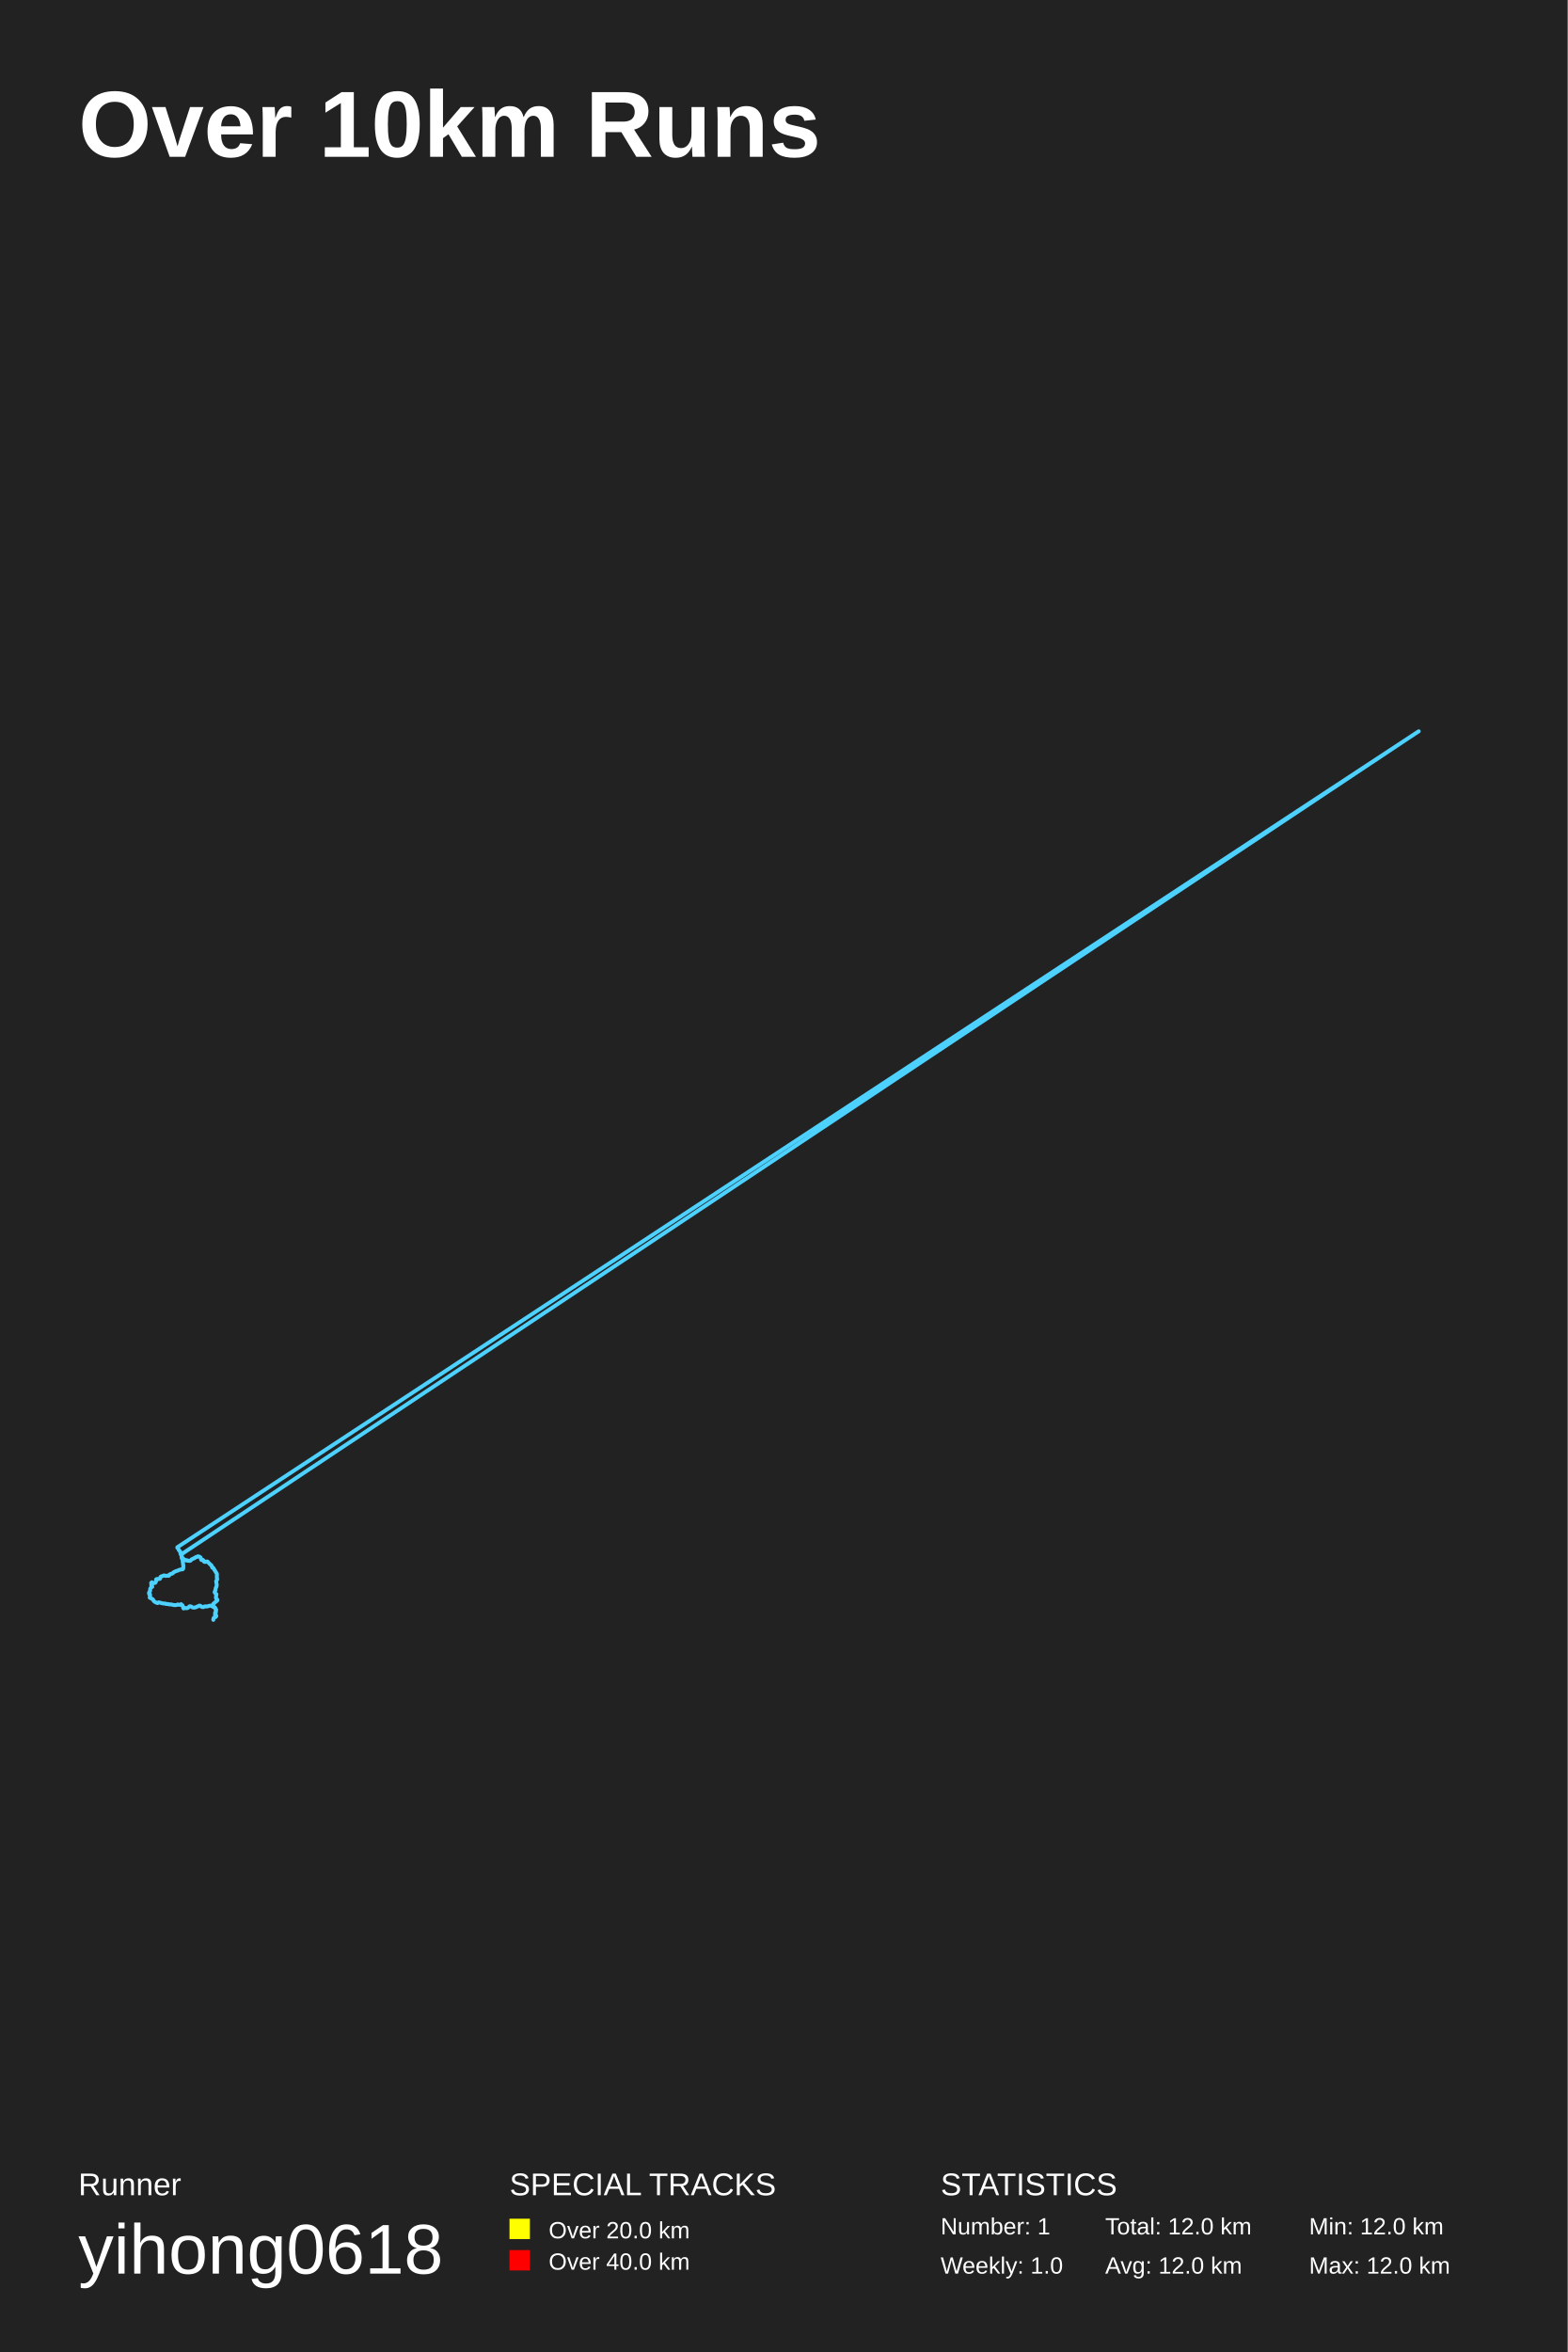
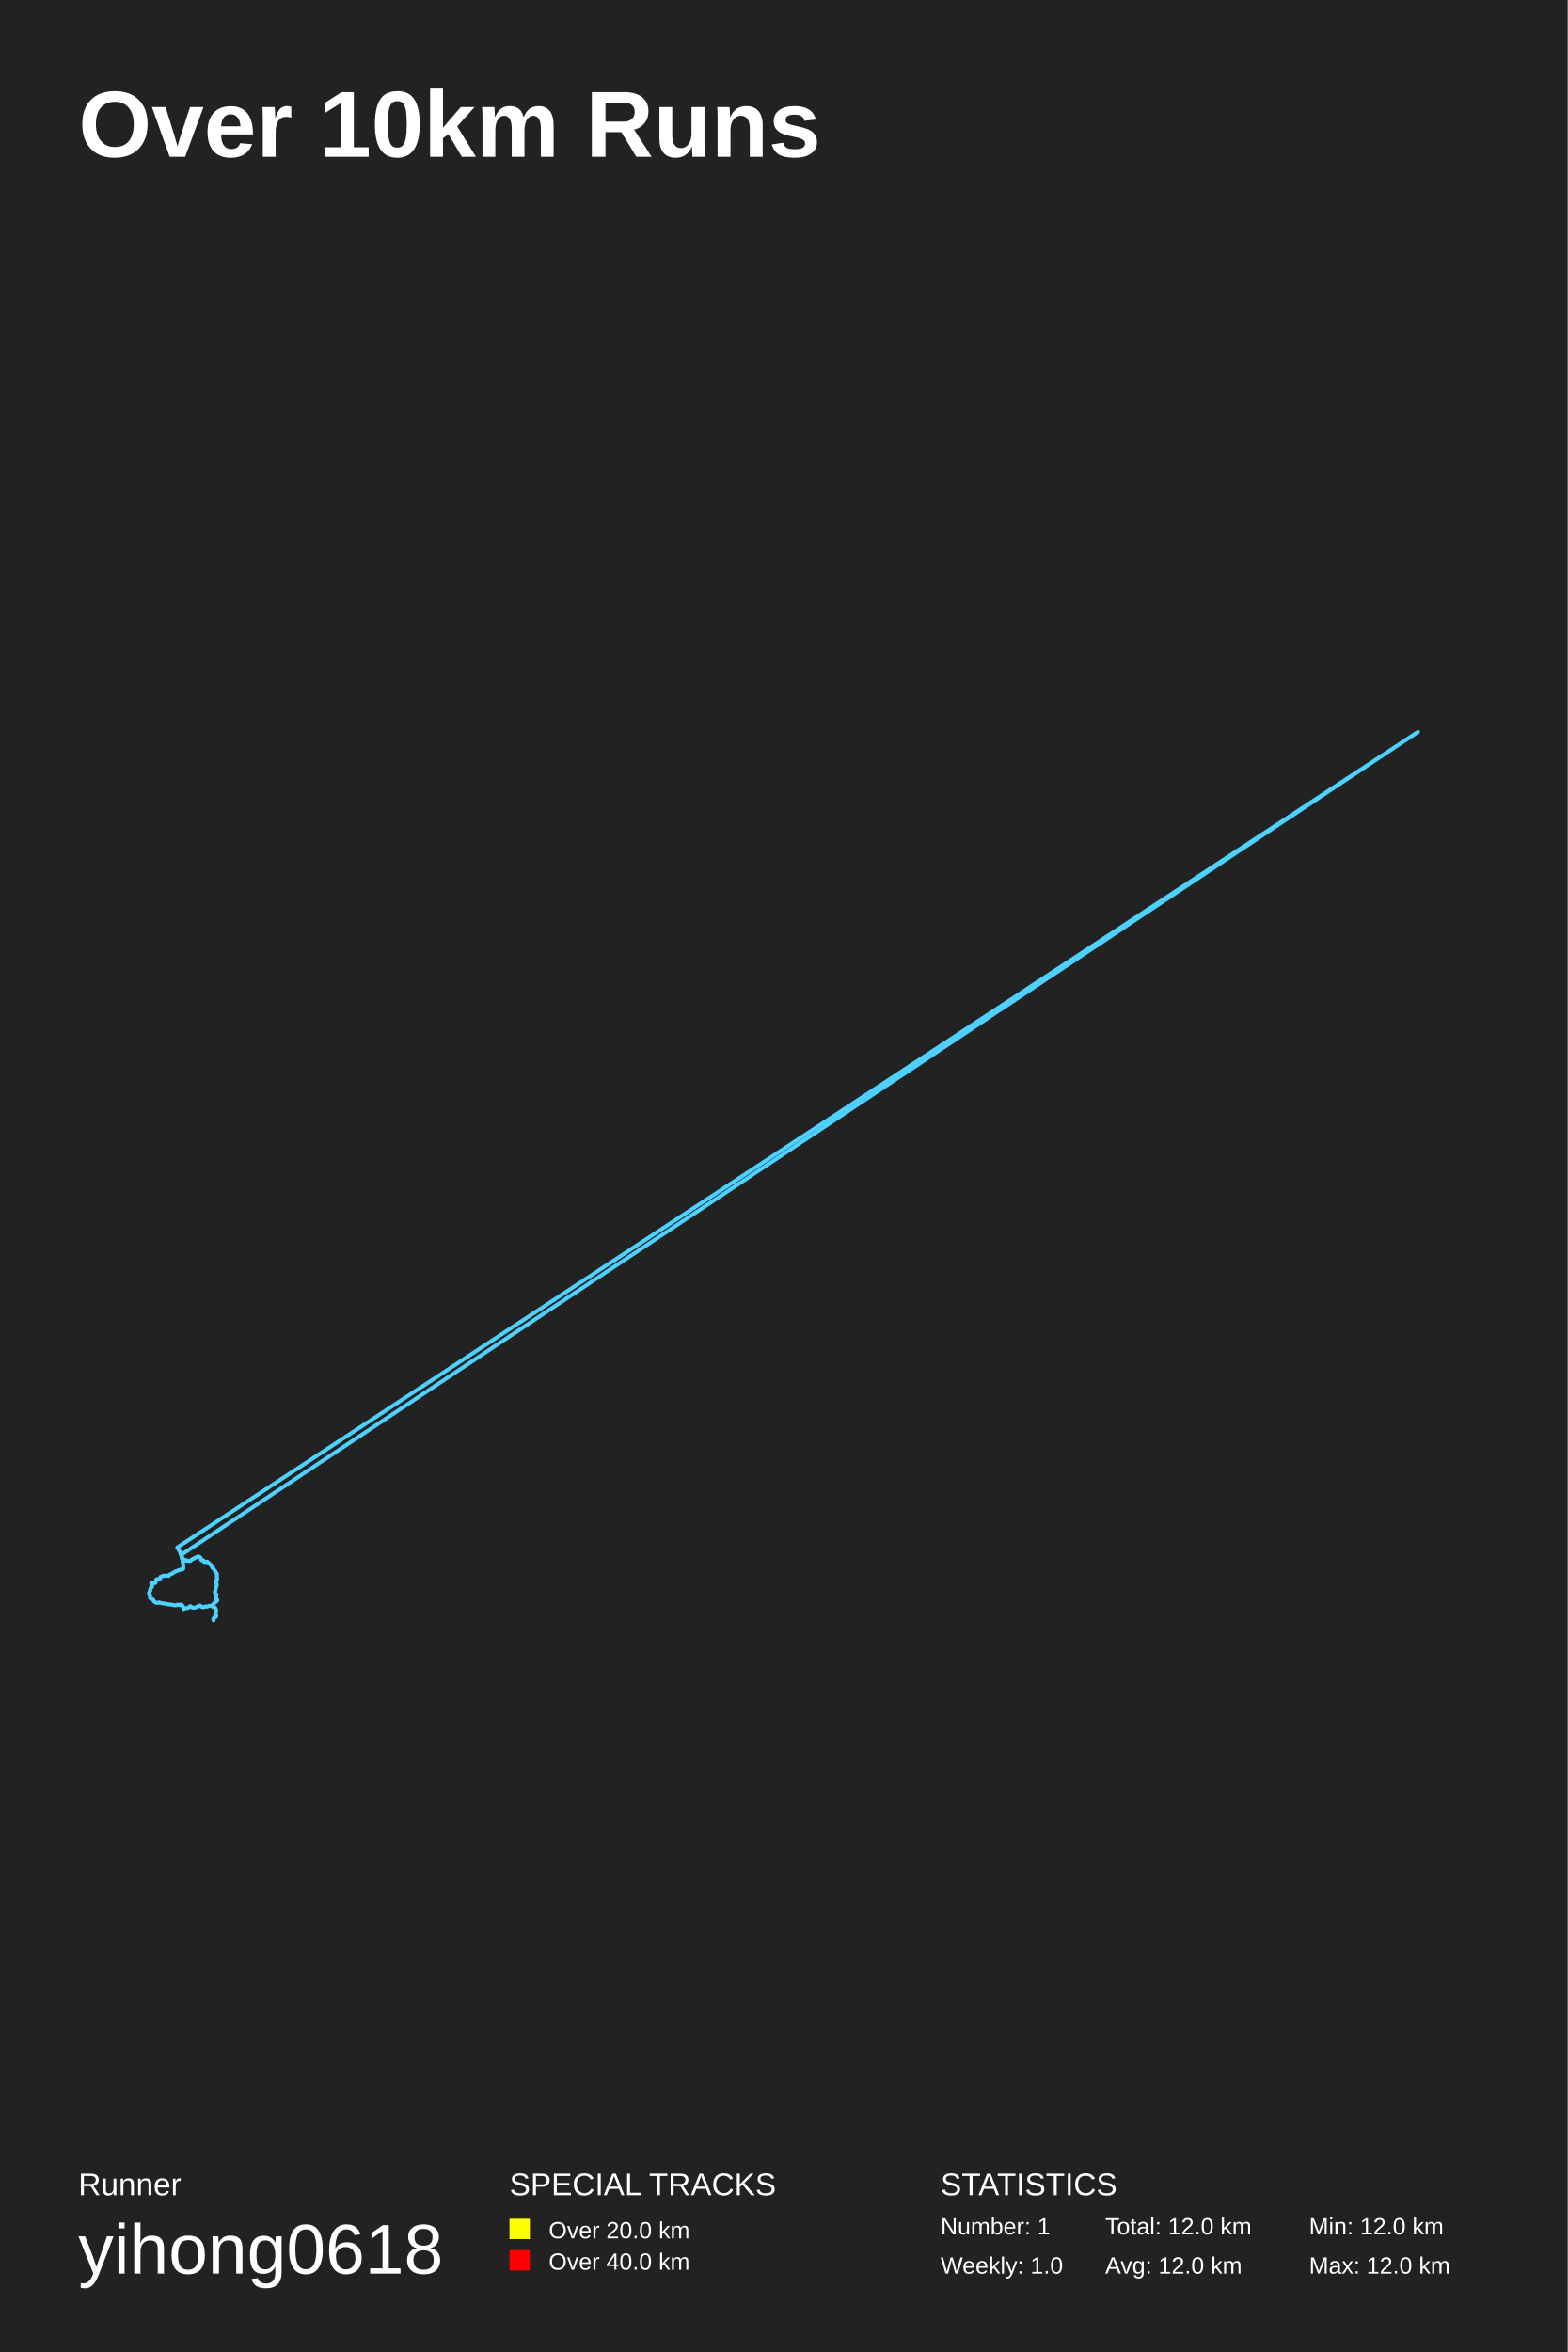
<svg xmlns="http://www.w3.org/2000/svg" baseProfile="full" height="300mm" version="1.1" viewBox="0,0,200,300" width="200mm">
  <defs />
  <rect fill="#222222" height="300" width="200" x="0" y="0" />
  <text fill="#FFFFFF" style="font-size:12px; font-family:Arial; font-weight:bold;" x="10" y="20">Over 10km Runs</text>
  <text fill="#FFFFFF" style="font-size:4px; font-family:Arial" x="10" y="280">Runner</text>
  <text fill="#FFFFFF" style="font-size:9px; font-family:Arial" x="10" y="290">yihong0618</text>
  <text fill="#FFFFFF" style="font-size:4px; font-family:Arial" x="65" y="280">SPECIAL TRACKS</text>
  <rect fill="yellow" height="2.6" width="2.6" x="65" y="283" />
  <text fill="#FFFFFF" style="font-size:3px; font-family:Arial" x="70" y="285.5">Over 20.0 km</text>
  <rect fill="red" height="2.6" width="2.6" x="65" y="287" />
  <text fill="#FFFFFF" style="font-size:3px; font-family:Arial" x="70" y="289.5">Over 40.0 km</text>
  <text fill="#FFFFFF" style="font-size:4px; font-family:Arial" x="120" y="280">STATISTICS</text>
  <text fill="#FFFFFF" style="font-size:3px; font-family:Arial" x="120" y="285">Number: 1</text>
  <text fill="#FFFFFF" style="font-size:3px; font-family:Arial" x="120" y="290">Weekly: 1.0</text>
  <text fill="#FFFFFF" style="font-size:3px; font-family:Arial" x="141" y="285">Total: 12.0 km</text>
  <text fill="#FFFFFF" style="font-size:3px; font-family:Arial" x="141" y="290">Avg: 12.0 km</text>
  <text fill="#FFFFFF" style="font-size:3px; font-family:Arial" x="167" y="285">Min: 12.0 km</text>
  <text fill="#FFFFFF" style="font-size:3px; font-family:Arial" x="167" y="290">Max: 12.0 km</text>
-   <polyline fill="none" opacity="1" points="27.428,205.934 27.476,205.829 27.443,205.692 27.533,205.592 27.538,205.465 27.576,205.355 27.485,205.265 27.485,205.128 27.4,205.033 27.3,204.96 27.229,204.96 27.224,204.96 27.248,204.965 27.214,204.97 27.224,204.976 27.229,204.965 27.219,204.97 27.21,204.976 27.214,204.981 27.219,204.976 27.129,204.86 27.134,204.749 27.153,204.681 27.205,204.586 27.267,204.523 27.338,204.47 27.4,204.407 27.495,204.328 27.59,204.254 27.685,204.18 27.728,204.106 27.718,204.027 27.628,203.959 27.571,203.875 27.538,203.748 27.566,203.664 27.58,203.58 27.566,203.474 27.614,203.353 27.533,203.274 27.476,203.237 27.447,203.19 27.381,203.09 27.428,202.926 27.485,202.858 27.5,202.742 27.504,202.616 27.552,202.495 27.609,202.4 27.628,202.273 27.652,202.189 27.637,202.078 27.623,201.984 27.609,201.894 27.595,201.815 27.58,201.683 27.652,201.557 27.704,201.462 27.699,201.367 27.661,201.251 27.675,201.13 27.661,201.009 27.675,200.862 27.671,200.74 27.195,199.971 27.143,199.977 27.077,199.95 27.053,199.855 27.029,199.792 27.001,199.766 26.991,199.713 26.967,199.645 26.906,199.613 26.849,199.56 26.787,199.502 26.768,199.502 26.701,199.413 26.644,199.36 26.545,199.276 26.488,199.186 26.435,199.165 26.359,199.181 26.26,199.202 26.188,199.228 26.093,199.223 26.017,199.176 25.989,199.086 25.946,199.023 25.889,198.97 25.794,198.976 25.713,198.986 25.713,198.939 25.713,198.923 25.727,198.933 25.723,198.923 25.694,198.944 25.68,198.939 25.685,198.955 25.68,198.965 25.685,198.955 25.685,198.949 25.699,198.933 25.694,198.912 25.623,198.818 25.618,198.749 25.59,198.67 25.556,198.628 25.528,198.623 25.471,198.586 25.419,198.544 25.352,198.554 25.295,198.517 25.267,198.517 25.267,198.507 25.195,198.538 25.134,198.565 25.086,198.602 25.029,198.591 24.977,198.623 24.929,198.654 24.848,198.686 24.82,198.744 24.772,198.754 24.72,198.781 24.658,198.802 24.606,198.833 24.521,198.865 24.44,198.902 24.373,198.986 24.297,199.065 24.217,199.092 24.155,199.081 24.079,199.086 24.003,199.076 23.941,199.076 23.965,199.049 23.965,199.049 23.984,199.06 23.946,199.076 23.913,199.055 23.851,199.002 23.799,198.997 23.742,199.039 23.684,198.986 23.618,198.976 23.547,199.002 23.485,198.923 23.437,198.849 23.366,198.828 23.357,198.807 23.342,198.802 23.304,198.733 23.252,198.686 23.195,198.696 23.2,198.696 23.19,198.681 23.171,198.649 23.186,198.575 23.195,198.507 23.181,198.459 23.124,198.396 23.105,198.354 23.086,198.301 23.053,198.238 23.029,198.159 23.01,198.064 22.991,197.906 22.92,197.859 22.886,197.775 22.829,197.743 22.806,197.701 22.777,197.606 22.72,197.527 22.677,197.464 22.668,197.411 22.639,197.406 22.625,197.422 22.649,197.422 22.649,197.422 22.635,197.416 22.644,197.422 22.644,197.406 22.682,197.395 22.706,197.332 22.692,197.337 22.639,197.348 22.639,197.353 22.625,197.364 22.62,197.374 22.63,197.369 22.63,197.364 22.63,197.358 22.63,197.353 22.635,197.353 22.639,197.343 181.0,93.276 180.91,93.334 180.815,93.392 180.815,93.392 180.815,93.392 180.724,93.45 180.724,93.45 23.086,198.291 23.129,198.365 23.181,198.449 23.181,198.538 23.171,198.638 23.181,198.739 23.224,198.823 23.281,198.907 23.314,199.007 23.3,199.134 23.323,199.239 23.347,199.408 23.357,199.539 23.38,199.634 23.385,199.75 23.38,199.898 23.371,200.008 23.371,200.077 23.3,200.166 23.133,200.166 23.019,200.214 22.905,200.224 22.796,200.272 22.668,200.335 22.568,200.366 22.444,200.398 22.373,200.435 22.273,200.488 22.178,200.53 22.093,200.593 22.079,200.635 22.05,200.651 22.05,200.646 22.017,200.672 21.969,200.714 21.889,200.735 21.789,200.74 21.727,200.788 21.637,200.835 21.613,200.883 21.57,200.972 21.49,200.998 21.409,200.967 21.328,200.967 21.223,200.998 21.133,201.014 21.052,200.983 20.972,200.951 20.881,200.951 20.81,200.993 20.763,200.998 20.691,201.051 20.611,201.067 20.53,201.088 20.473,201.141 20.44,201.22 20.43,201.299 20.43,201.351 20.368,201.367 20.345,201.399 20.311,201.399 20.231,201.42 20.135,201.404 20.059,201.388 19.96,201.425 19.912,201.452 19.931,201.488 19.931,201.557 19.926,201.615 19.898,201.652 19.903,201.683 19.893,201.736 19.865,201.799 19.822,201.878 19.732,201.905 19.651,201.91 19.589,201.931 19.513,201.978 19.451,201.984 19.428,201.952 19.375,201.926 19.366,201.926 19.342,201.878 19.328,201.873 19.356,201.862 19.371,201.815 19.356,201.841 19.328,201.857 19.28,201.915 19.333,202.031 19.299,202.184 19.375,202.294 19.428,202.4 19.333,202.447 19.238,202.526 19.157,202.658 19.157,202.811 19.147,202.932 19.052,203.058 19.01,203.19 19.038,203.343 19.133,203.358 19.152,203.458 19.147,203.532 19.119,203.632 19.1,203.785 19.195,203.827 19.295,203.89 19.409,203.938 19.523,204.022 19.575,204.159 19.684,204.264 19.831,204.364 19.969,204.428 20.107,204.475 20.235,204.38 20.383,204.407 20.535,204.459 20.696,204.496 20.858,204.523 21.01,204.538 21.071,204.528 21.166,204.586 21.285,204.591 21.414,204.591 21.528,204.628 21.637,204.644 21.789,204.638 21.908,204.665 22.022,204.686 22.131,204.723 22.264,204.728 22.43,204.738 22.563,204.707 22.673,204.649 22.768,204.67 22.901,204.707 23.024,204.691 23.105,204.612 23.148,204.707 23.281,204.76 23.347,204.923 23.357,205.06 23.418,205.16 23.456,205.149 23.632,205.097 23.78,205.134 23.96,205.097 24.084,204.976 24.212,204.881 24.378,204.902 24.478,204.991 24.611,205.044 24.829,205.049 24.925,205.023 25.043,204.981 25.162,204.912 25.314,204.881 25.433,204.796 25.528,204.812 25.651,204.881 25.761,204.976 25.884,204.976 25.974,204.981 26.065,204.918 26.203,204.886 26.35,204.912 26.478,204.891 26.602,204.854 26.692,204.823 26.782,204.802 26.906,204.812 27.043,204.881 27.167,204.896 27.238,204.933 27.357,204.976 27.457,205.076 27.481,205.202 27.58,205.318 27.552,205.455 27.547,205.602 27.509,205.739 27.476,205.871 27.538,205.992 27.595,206.113 27.533,206.229 27.395,206.292 27.281,206.345 27.229,206.466 27.214,206.614" stroke="#4DD2FF" stroke-dasharray="none" stroke-linecap="round" stroke-linejoin="round" stroke-width="0.5" />
+   <polyline fill="none" opacity="1" points="27.457,205.91 27.462,205.795 27.49,205.663 27.542,205.563 27.566,205.436 27.552,205.326 27.471,205.226 27.457,205.115 27.367,205.02 27.229,204.968 27.229,204.983 27.248,204.983 27.243,204.989 27.214,204.989 27.229,204.989 27.219,204.989 27.21,204.994 27.214,204.999 27.214,204.989 27.186,204.978 27.134,204.825 27.148,204.741 27.167,204.652 27.234,204.578 27.291,204.515 27.343,204.472 27.443,204.404 27.538,204.33 27.637,204.225 27.699,204.177 27.728,204.093 27.685,204.009 27.585,203.951 27.561,203.851 27.538,203.73 27.566,203.645 27.576,203.561 27.58,203.44 27.609,203.345 27.495,203.282 27.481,203.235 27.414,203.177 27.405,203.05 27.457,202.913 27.504,202.834 27.49,202.713 27.514,202.581 27.585,202.466 27.623,202.371 27.628,202.255 27.656,202.144 27.623,202.065 27.628,201.965 27.599,201.902 27.599,201.797 27.59,201.654 27.68,201.554 27.704,201.438 27.685,201.328 27.661,201.222 27.675,201.106 27.661,200.964 27.68,200.785 27.675,200.748 27.172,200.006 27.105,199.99 27.062,199.937 27.043,199.858 27.029,199.784 27.005,199.774 26.982,199.695 26.939,199.642 26.891,199.589 26.82,199.558 26.763,199.531 26.73,199.473 26.687,199.41 26.606,199.336 26.511,199.257 26.45,199.194 26.407,199.184 26.326,199.221 26.226,199.231 26.16,199.247 26.051,199.236 26.003,199.163 25.974,199.078 25.932,199.01 25.856,198.994 25.746,199.026 25.699,198.973 25.708,198.952 25.732,198.952 25.708,198.962 25.699,198.957 25.689,198.973 25.67,198.968 25.694,198.962 25.67,198.978 25.685,198.973 25.699,198.947 25.694,198.968 25.656,198.878 25.628,198.794 25.609,198.741 25.566,198.667 25.547,198.646 25.514,198.61 25.447,198.588 25.395,198.546 25.333,198.562 25.29,198.53 25.257,198.546 25.243,198.53 25.167,198.567 25.105,198.599 25.067,198.631 24.996,198.625 24.967,198.652 24.891,198.699 24.834,198.741 24.782,198.778 24.753,198.778 24.706,198.82 24.658,198.815 24.578,198.868 24.492,198.91 24.411,198.952 24.354,199.036 24.269,199.11 24.183,199.11 24.131,199.094 24.036,199.105 23.97,199.094 23.951,199.089 23.965,199.068 23.993,199.084 23.951,199.073 23.941,199.105 23.889,199.052 23.827,199.015 23.789,199.02 23.713,199.063 23.67,198.994 23.589,199.01 23.523,198.989 23.456,198.91 23.414,198.857 23.357,198.825 23.347,198.836 23.333,198.799 23.276,198.736 23.224,198.704 23.19,198.736 23.195,198.72 23.186,198.694 23.176,198.636 23.195,198.562 23.2,198.509 23.143,198.457 23.114,198.394 23.091,198.351 23.057,198.299 23.043,198.23 23.01,198.135 23.005,198.072 22.962,197.914 22.901,197.856 22.882,197.788 22.81,197.74 22.806,197.672 22.768,197.593 22.692,197.519 22.682,197.451 22.663,197.429 22.63,197.429 22.625,197.44 22.644,197.44 22.635,197.429 22.63,197.429 22.639,197.435 22.649,197.435 22.687,197.382 22.692,197.356 22.692,197.382 22.616,197.361 22.63,197.377 22.62,197.377 22.62,197.387 22.625,197.377 22.625,197.377 22.63,197.377 22.635,197.366 22.63,197.377 22.644,197.366 180.91,93.352 180.815,93.41 180.815,93.41 180.815,93.41 180.815,93.41 180.819,93.405 180.629,93.526 23.105,198.336 23.138,198.446 23.181,198.509 23.167,198.61 23.19,198.694 23.2,198.799 23.247,198.868 23.285,198.962 23.3,199.089 23.314,199.184 23.328,199.342 23.361,199.468 23.376,199.6 23.38,199.695 23.385,199.837 23.366,199.969 23.38,200.053 23.371,200.121 23.243,200.195 23.081,200.195 22.981,200.243 22.858,200.264 22.749,200.306 22.62,200.364 22.52,200.401 22.402,200.437 22.34,200.48 22.24,200.527 22.15,200.574 22.093,200.611 22.05,200.669 22.05,200.669 22.05,200.675 21.998,200.711 21.931,200.743 21.851,200.759 21.756,200.78 21.694,200.838 21.627,200.864 21.599,200.922 21.547,201.006 21.447,201.001 21.385,200.98 21.271,200.996 21.195,201.012 21.1,201.022 21.024,200.985 20.934,200.964 20.843,200.991 20.805,201.006 20.744,201.027 20.663,201.075 20.582,201.085 20.501,201.117 20.459,201.191 20.425,201.27 20.444,201.333 20.397,201.38 20.359,201.391 20.33,201.412 20.278,201.412 20.193,201.438 20.116,201.412 20.031,201.423 19.936,201.454 19.917,201.48 19.931,201.517 19.926,201.596 19.917,201.644 19.893,201.686 19.879,201.728 19.874,201.77 19.865,201.849 19.793,201.933 19.694,201.912 19.622,201.944 19.575,201.96 19.494,202.018 19.432,201.997 19.413,201.955 19.371,201.949 19.361,201.939 19.318,201.897 19.333,201.876 19.356,201.828 19.38,201.833 19.333,201.87 19.304,201.891 19.304,201.986 19.314,202.113 19.323,202.255 19.404,202.355 19.39,202.444 19.28,202.481 19.2,202.597 19.152,202.75 19.19,202.866 19.105,203.003 19.024,203.124 19.014,203.266 19.086,203.345 19.147,203.424 19.128,203.493 19.152,203.593 19.1,203.73 19.133,203.819 19.223,203.888 19.352,203.909 19.451,203.977 19.561,204.098 19.599,204.209 19.717,204.33 19.879,204.42 20.026,204.462 20.14,204.446 20.311,204.388 20.444,204.457 20.582,204.483 20.748,204.52 20.919,204.525 21.01,204.546 21.124,204.573 21.219,204.604 21.333,204.615 21.442,204.62 21.575,204.657 21.703,204.657 21.827,204.662 21.95,204.709 22.064,204.715 22.193,204.752 22.316,204.752 22.478,204.762 22.601,204.704 22.706,204.667 22.81,204.709 22.953,204.746 23.043,204.678 23.129,204.652 23.2,204.752 23.328,204.846 23.323,204.989 23.409,205.083 23.437,205.242 23.513,205.126 23.699,205.147 23.851,205.12 24.012,205.083 24.141,204.962 24.278,204.868 24.416,204.962 24.521,205.047 24.687,205.073 24.872,205.068 24.967,205.02 25.086,204.978 25.229,204.904 25.376,204.878 25.476,204.783 25.575,204.857 25.713,204.931 25.799,204.989 25.917,205.015 26.017,204.978 26.127,204.931 26.26,204.91 26.402,204.947 26.521,204.894 26.644,204.857 26.725,204.831 26.825,204.81 26.963,204.857 27.105,204.915 27.186,204.941 27.286,204.957 27.4,205.031 27.485,205.147 27.509,205.284 27.58,205.389 27.566,205.531 27.519,205.658 27.514,205.81 27.462,205.947 27.59,206.047 27.58,206.169 27.485,206.279 27.348,206.306 27.243,206.421 27.21,206.543 27.257,206.674" stroke="#4DD2FF" stroke-dasharray="none" stroke-linecap="round" stroke-linejoin="round" stroke-width="0.5" />
</svg>
